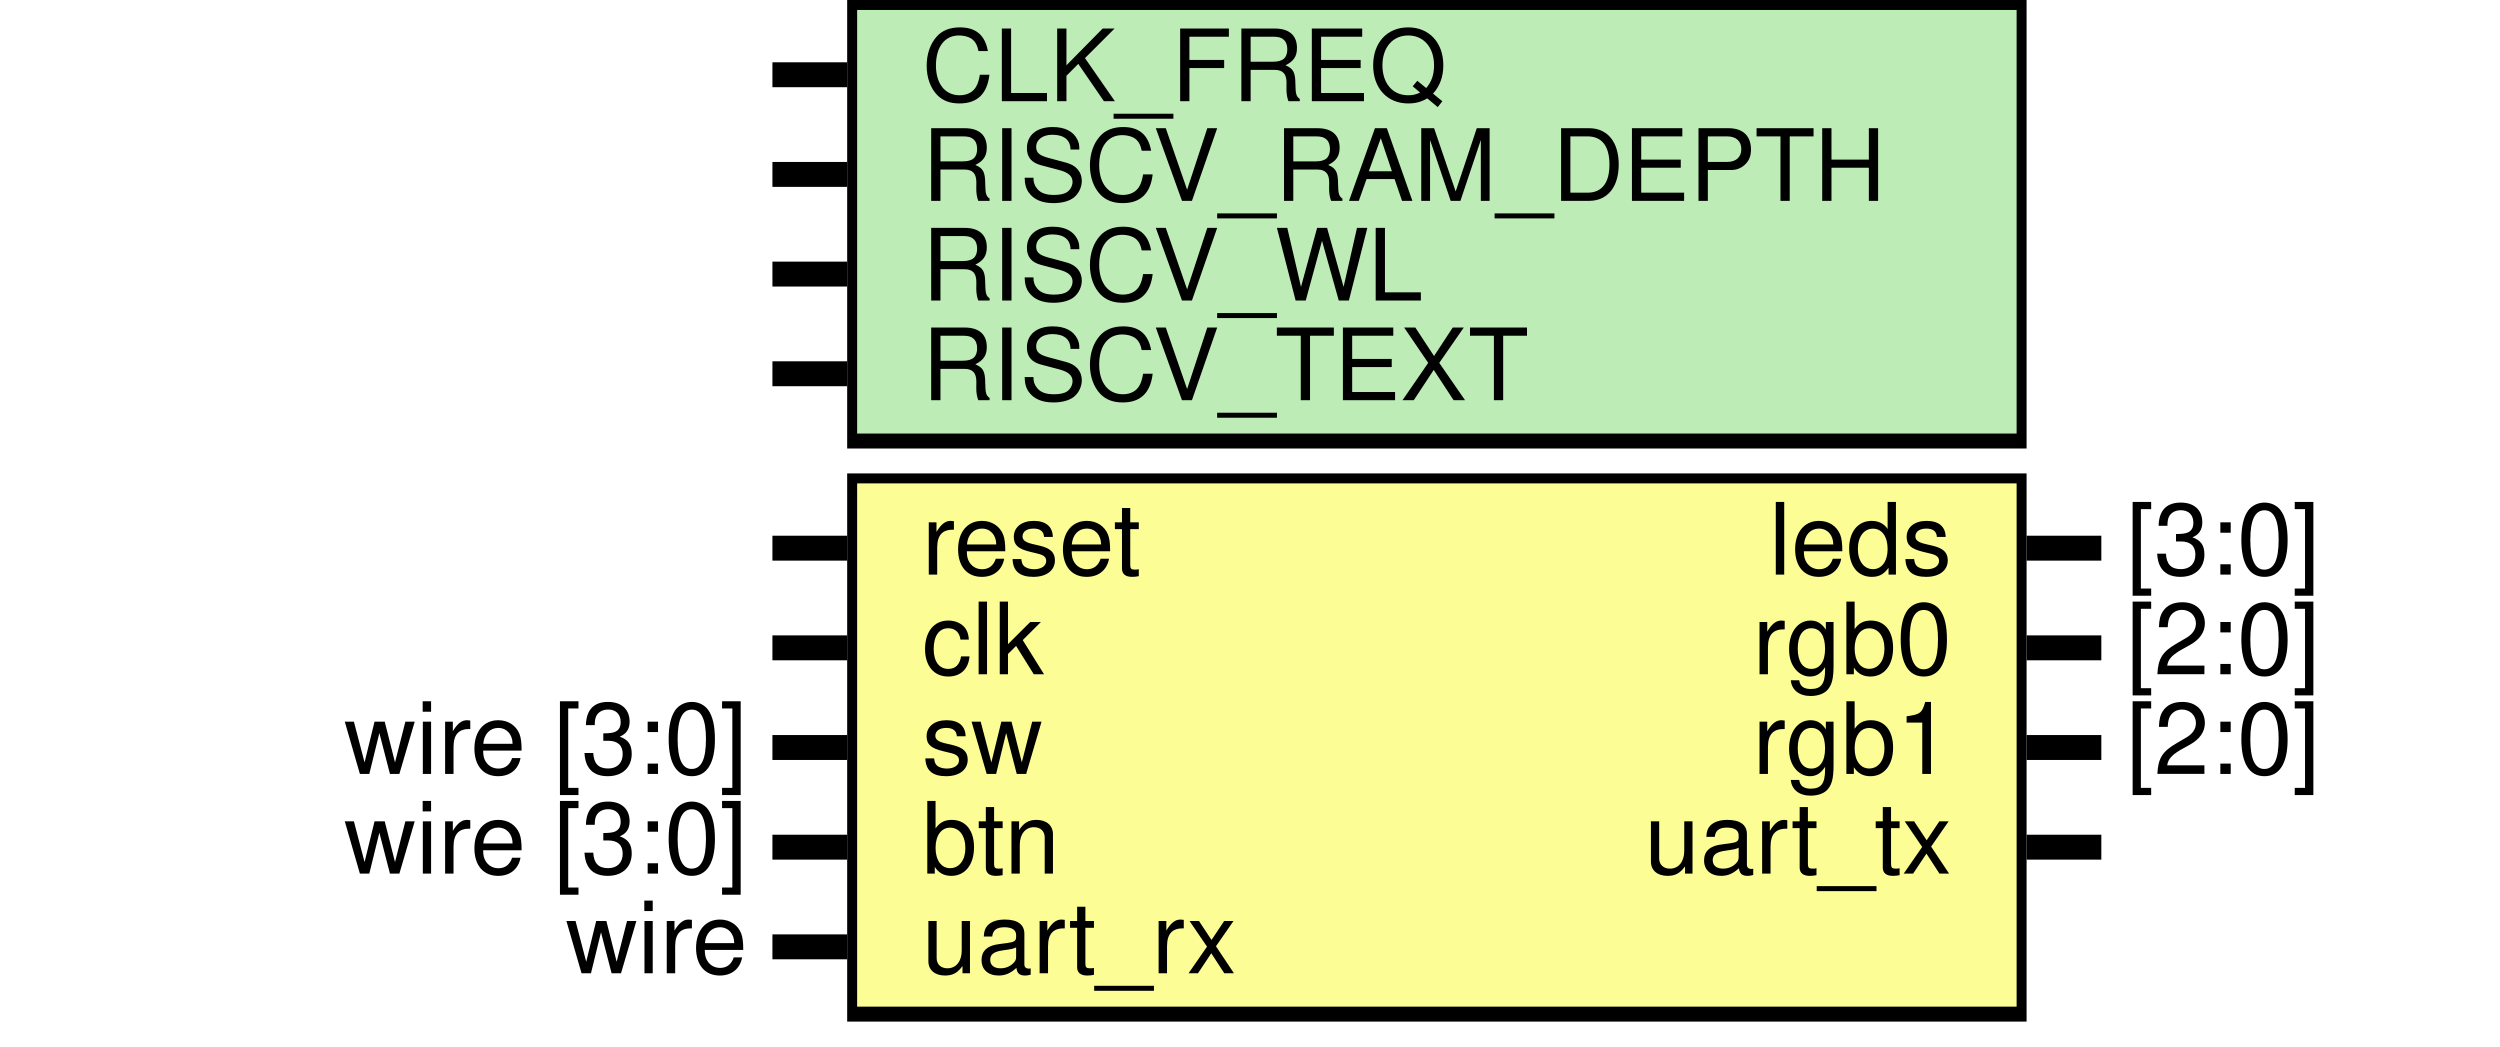
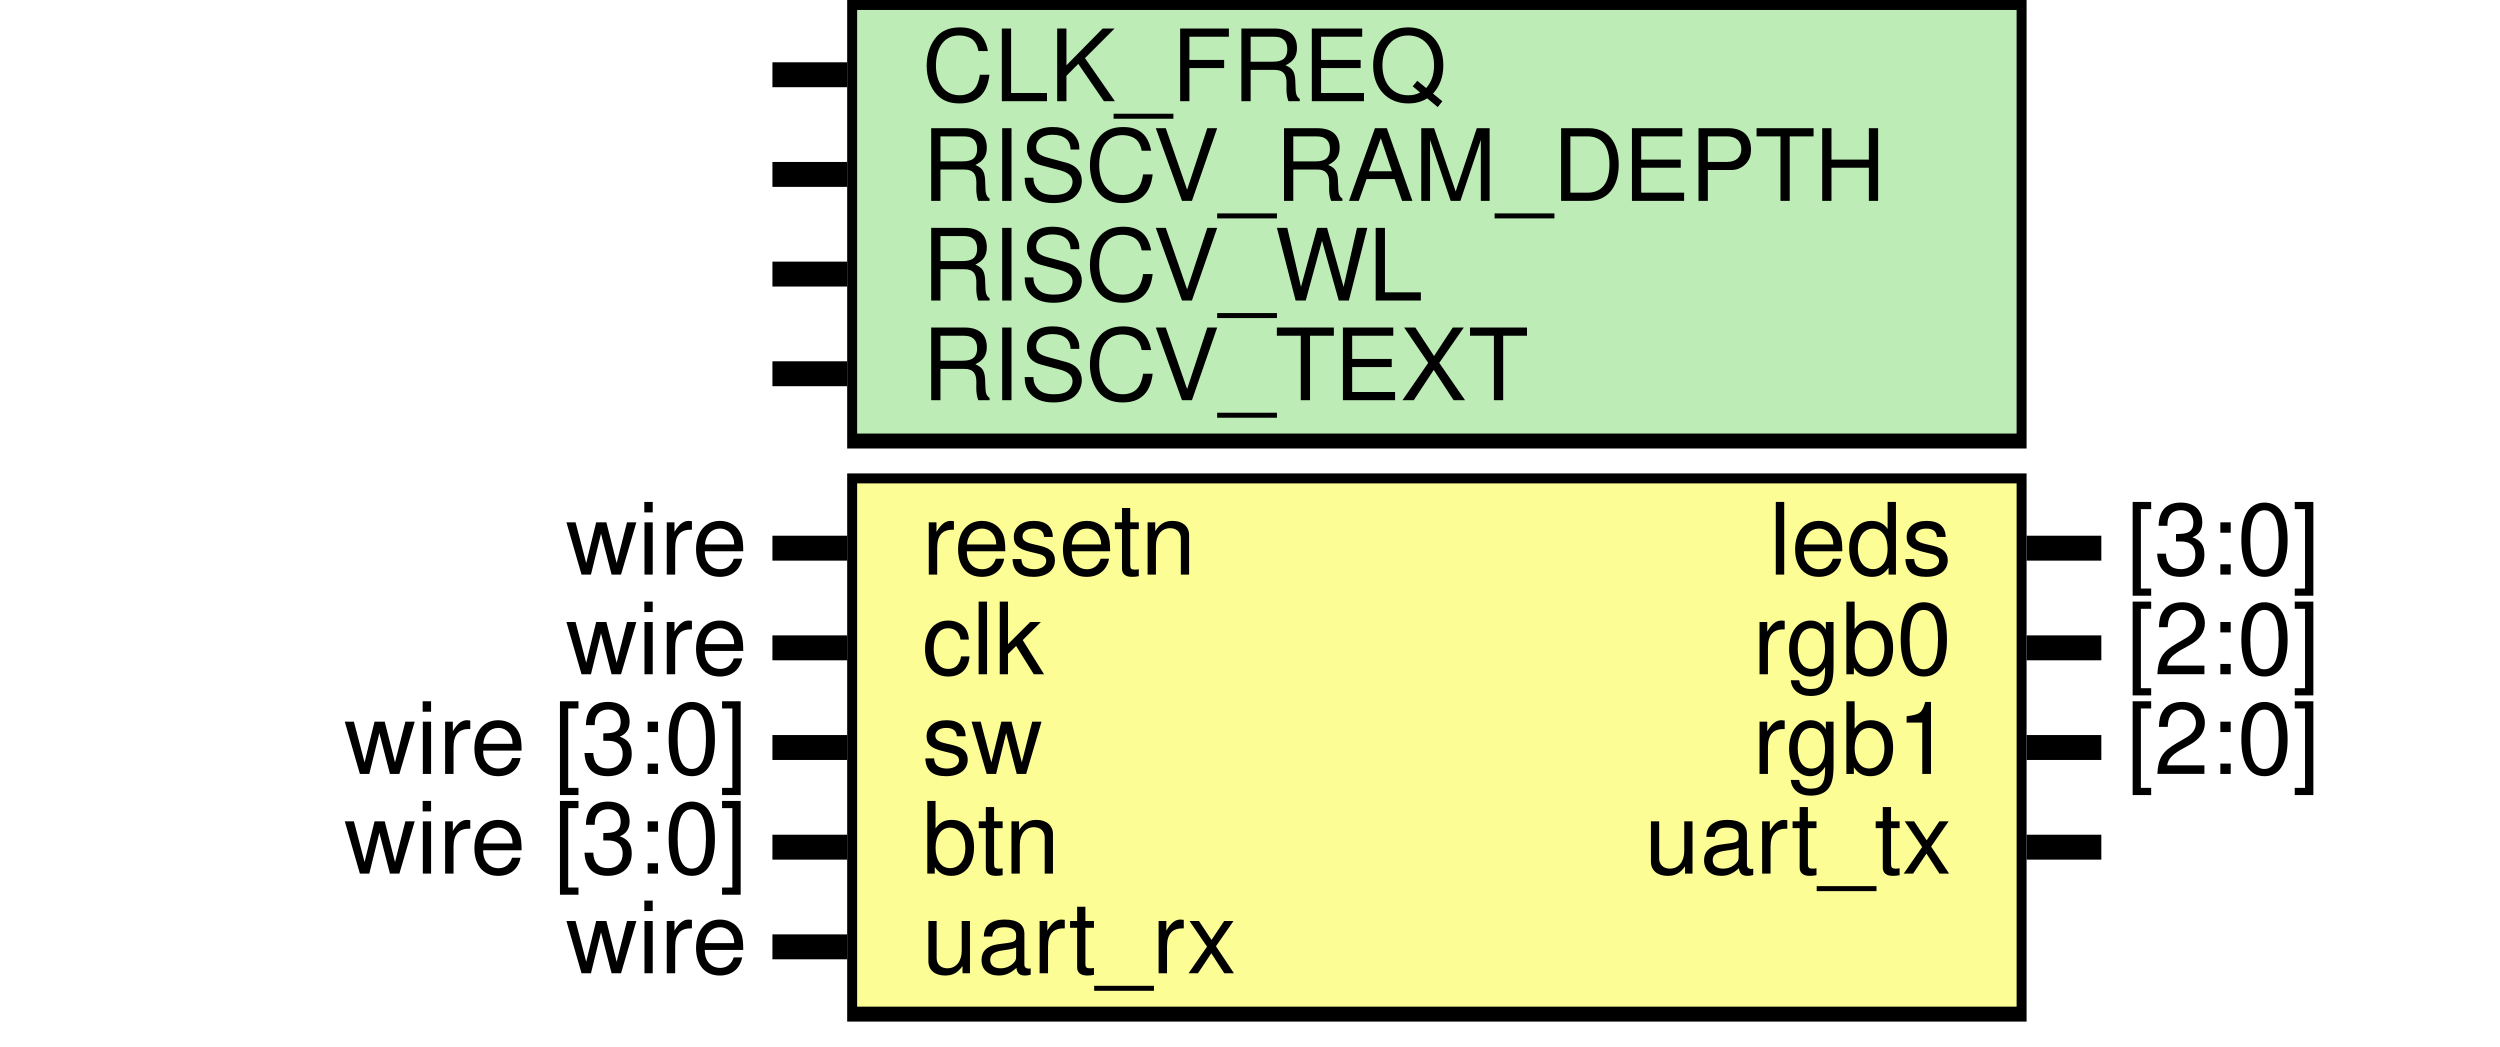
<svg xmlns="http://www.w3.org/2000/svg" xmlns:ns1="http://svgjs.com/svgjs" version="1.1" viewBox="0 0 501.667 210">
  <svg id="SvgjsSvg1002" width="2" height="0" focusable="false" style="overflow:hidden;top:-100%;left:-100%;position:absolute;opacity:0">
    <polyline id="SvgjsPolyline1003" points="155,0 170,0" />
    <path id="SvgjsPath1004" d="M0 0 " />
  </svg>
  <rect id="SvgjsRect1006" width="236.667" height="90" fill="black" x="170" y="0" />
  <rect id="SvgjsRect1007" width="232.667" height="85" fill="#bdecb6" x="172" y="2" />
  <text id="SvgjsText1008" font-family="Helvetica" x="150" y="-5.698" font-size="20" text-anchor="end" family="Helvetica" size="20" anchor="end" ns1:data="{&quot;leading&quot;:&quot;1.3&quot;}">
    <tspan id="SvgjsTspan1009" dy="26" x="150" ns1:data="{&quot;newLined&quot;:true}">    </tspan>
  </text>
  <text id="SvgjsText1010" font-family="Helvetica" x="185" y="-5.698" font-size="20" text-anchor="start" family="Helvetica" size="20" anchor="start" ns1:data="{&quot;leading&quot;:&quot;1.3&quot;}">
    <tspan id="SvgjsTspan1011" dy="26" x="185" ns1:data="{&quot;newLined&quot;:true}">   CLK_FREQ </tspan>
  </text>
  <line id="SvgjsLine1012" x1="155" y1="15" x2="170" y2="15" stroke-linecap="rec" stroke="black" stroke-width="5" />
  <text id="SvgjsText1013" font-family="Helvetica" x="150" y="14.302" font-size="20" text-anchor="end" family="Helvetica" size="20" anchor="end" ns1:data="{&quot;leading&quot;:&quot;1.3&quot;}">
    <tspan id="SvgjsTspan1014" dy="26" x="150" ns1:data="{&quot;newLined&quot;:true}">    </tspan>
  </text>
  <text id="SvgjsText1015" font-family="Helvetica" x="185" y="14.302" font-size="20" text-anchor="start" family="Helvetica" size="20" anchor="start" ns1:data="{&quot;leading&quot;:&quot;1.3&quot;}">
    <tspan id="SvgjsTspan1016" dy="26" x="185" ns1:data="{&quot;newLined&quot;:true}">   RISCV_RAM_DEPTH </tspan>
  </text>
  <line id="SvgjsLine1017" x1="155" y1="35" x2="170" y2="35" stroke-linecap="rec" stroke="black" stroke-width="5" />
  <text id="SvgjsText1018" font-family="Helvetica" x="150" y="34.302" font-size="20" text-anchor="end" family="Helvetica" size="20" anchor="end" ns1:data="{&quot;leading&quot;:&quot;1.3&quot;}">
    <tspan id="SvgjsTspan1019" dy="26" x="150" ns1:data="{&quot;newLined&quot;:true}">    </tspan>
  </text>
  <text id="SvgjsText1020" font-family="Helvetica" x="185" y="34.302" font-size="20" text-anchor="start" family="Helvetica" size="20" anchor="start" ns1:data="{&quot;leading&quot;:&quot;1.3&quot;}">
    <tspan id="SvgjsTspan1021" dy="26" x="185" ns1:data="{&quot;newLined&quot;:true}">   RISCV_WL </tspan>
  </text>
  <line id="SvgjsLine1022" x1="155" y1="55" x2="170" y2="55" stroke-linecap="rec" stroke="black" stroke-width="5" />
  <text id="SvgjsText1023" font-family="Helvetica" x="150" y="54.302" font-size="20" text-anchor="end" family="Helvetica" size="20" anchor="end" ns1:data="{&quot;leading&quot;:&quot;1.3&quot;}">
    <tspan id="SvgjsTspan1024" dy="26" x="150" ns1:data="{&quot;newLined&quot;:true}">    </tspan>
  </text>
  <text id="SvgjsText1025" font-family="Helvetica" x="185" y="54.302" font-size="20" text-anchor="start" family="Helvetica" size="20" anchor="start" ns1:data="{&quot;leading&quot;:&quot;1.3&quot;}">
    <tspan id="SvgjsTspan1026" dy="26" x="185" ns1:data="{&quot;newLined&quot;:true}">   RISCV_TEXT </tspan>
  </text>
  <line id="SvgjsLine1027" x1="155" y1="75" x2="170" y2="75" stroke-linecap="rec" stroke="black" stroke-width="5" />
  <rect id="SvgjsRect1028" width="236.667" height="110" fill="black" x="170" y="95" />
  <rect id="SvgjsRect1029" width="232.667" height="105" fill="#fdfd96" x="172" y="97" />
  <text id="SvgjsText1030" font-family="Helvetica" x="150" y="89.302" font-size="20" text-anchor="end" family="Helvetica" size="20" anchor="end" ns1:data="{&quot;leading&quot;:&quot;1.3&quot;}">
-     <tspan id="SvgjsTspan1031" dy="26" x="150" ns1:data="{&quot;newLined&quot;:true}">    </tspan>
+     <tspan id="SvgjsTspan1031" dy="26" x="150" ns1:data="{&quot;newLined&quot;:true}">   wire </tspan>
  </text>
  <text id="SvgjsText1032" font-family="Helvetica" x="185" y="89.302" font-size="20" text-anchor="start" family="Helvetica" size="20" anchor="start" ns1:data="{&quot;leading&quot;:&quot;1.3&quot;}">
-     <tspan id="SvgjsTspan1033" dy="26" x="185" ns1:data="{&quot;newLined&quot;:true}">   reset </tspan>
+     <tspan id="SvgjsTspan1033" dy="26" x="185" ns1:data="{&quot;newLined&quot;:true}">   resetn </tspan>
  </text>
  <line id="SvgjsLine1034" x1="155" y1="110" x2="170" y2="110" stroke-linecap="rec" stroke="black" stroke-width="5" />
  <text id="SvgjsText1035" font-family="Helvetica" x="150" y="109.302" font-size="20" text-anchor="end" family="Helvetica" size="20" anchor="end" ns1:data="{&quot;leading&quot;:&quot;1.3&quot;}">
-     <tspan id="SvgjsTspan1036" dy="26" x="150" ns1:data="{&quot;newLined&quot;:true}">    </tspan>
+     <tspan id="SvgjsTspan1036" dy="26" x="150" ns1:data="{&quot;newLined&quot;:true}">   wire </tspan>
  </text>
  <text id="SvgjsText1037" font-family="Helvetica" x="185" y="109.302" font-size="20" text-anchor="start" family="Helvetica" size="20" anchor="start" ns1:data="{&quot;leading&quot;:&quot;1.3&quot;}">
    <tspan id="SvgjsTspan1038" dy="26" x="185" ns1:data="{&quot;newLined&quot;:true}">   clk </tspan>
  </text>
  <line id="SvgjsLine1039" x1="155" y1="130" x2="170" y2="130" stroke-linecap="rec" stroke="black" stroke-width="5" />
  <text id="SvgjsText1040" font-family="Helvetica" x="150" y="129.302" font-size="20" text-anchor="end" family="Helvetica" size="20" anchor="end" ns1:data="{&quot;leading&quot;:&quot;1.3&quot;}">
    <tspan id="SvgjsTspan1041" dy="26" x="150" ns1:data="{&quot;newLined&quot;:true}">   wire  [3:0] </tspan>
  </text>
  <text id="SvgjsText1042" font-family="Helvetica" x="185" y="129.302" font-size="20" text-anchor="start" family="Helvetica" size="20" anchor="start" ns1:data="{&quot;leading&quot;:&quot;1.3&quot;}">
    <tspan id="SvgjsTspan1043" dy="26" x="185" ns1:data="{&quot;newLined&quot;:true}">   sw </tspan>
  </text>
  <line id="SvgjsLine1044" x1="155" y1="150" x2="170" y2="150" stroke-linecap="rec" stroke="black" stroke-width="5" />
  <text id="SvgjsText1045" font-family="Helvetica" x="150" y="149.302" font-size="20" text-anchor="end" family="Helvetica" size="20" anchor="end" ns1:data="{&quot;leading&quot;:&quot;1.3&quot;}">
    <tspan id="SvgjsTspan1046" dy="26" x="150" ns1:data="{&quot;newLined&quot;:true}">   wire  [3:0] </tspan>
  </text>
  <text id="SvgjsText1047" font-family="Helvetica" x="185" y="149.302" font-size="20" text-anchor="start" family="Helvetica" size="20" anchor="start" ns1:data="{&quot;leading&quot;:&quot;1.3&quot;}">
    <tspan id="SvgjsTspan1048" dy="26" x="185" ns1:data="{&quot;newLined&quot;:true}">   btn </tspan>
  </text>
  <line id="SvgjsLine1049" x1="155" y1="170" x2="170" y2="170" stroke-linecap="rec" stroke="black" stroke-width="5" />
  <text id="SvgjsText1050" font-family="Helvetica" x="150" y="169.302" font-size="20" text-anchor="end" family="Helvetica" size="20" anchor="end" ns1:data="{&quot;leading&quot;:&quot;1.3&quot;}">
    <tspan id="SvgjsTspan1051" dy="26" x="150" ns1:data="{&quot;newLined&quot;:true}">   wire </tspan>
  </text>
  <text id="SvgjsText1052" font-family="Helvetica" x="185" y="169.302" font-size="20" text-anchor="start" family="Helvetica" size="20" anchor="start" ns1:data="{&quot;leading&quot;:&quot;1.3&quot;}">
    <tspan id="SvgjsTspan1053" dy="26" x="185" ns1:data="{&quot;newLined&quot;:true}">   uart_rx </tspan>
  </text>
  <line id="SvgjsLine1054" x1="155" y1="190" x2="170" y2="190" stroke-linecap="rec" stroke="black" stroke-width="5" />
  <text id="SvgjsText1055" font-family="Helvetica" x="426.667" y="89.302" font-size="20" text-anchor="start" family="Helvetica" size="20" anchor="start" ns1:data="{&quot;leading&quot;:&quot;1.3&quot;}">
    <tspan id="SvgjsTspan1056" dy="26" x="426.667" ns1:data="{&quot;newLined&quot;:true}">   [3:0] </tspan>
  </text>
  <text id="SvgjsText1057" font-family="Helvetica" x="391.667" y="89.302" font-size="20" text-anchor="end" family="Helvetica" size="20" anchor="end" ns1:data="{&quot;leading&quot;:&quot;1.3&quot;}">
    <tspan id="SvgjsTspan1058" dy="26" x="391.667" ns1:data="{&quot;newLined&quot;:true}">   leds </tspan>
  </text>
  <line id="SvgjsLine1059" x1="406.667" y1="110" x2="421.667" y2="110" stroke-linecap="rec" stroke="black" stroke-width="5" />
  <text id="SvgjsText1060" font-family="Helvetica" x="426.667" y="109.302" font-size="20" text-anchor="start" family="Helvetica" size="20" anchor="start" ns1:data="{&quot;leading&quot;:&quot;1.3&quot;}">
    <tspan id="SvgjsTspan1061" dy="26" x="426.667" ns1:data="{&quot;newLined&quot;:true}">   [2:0] </tspan>
  </text>
  <text id="SvgjsText1062" font-family="Helvetica" x="391.667" y="109.302" font-size="20" text-anchor="end" family="Helvetica" size="20" anchor="end" ns1:data="{&quot;leading&quot;:&quot;1.3&quot;}">
    <tspan id="SvgjsTspan1063" dy="26" x="391.667" ns1:data="{&quot;newLined&quot;:true}">   rgb0 </tspan>
  </text>
  <line id="SvgjsLine1064" x1="406.667" y1="130" x2="421.667" y2="130" stroke-linecap="rec" stroke="black" stroke-width="5" />
  <text id="SvgjsText1065" font-family="Helvetica" x="426.667" y="129.302" font-size="20" text-anchor="start" family="Helvetica" size="20" anchor="start" ns1:data="{&quot;leading&quot;:&quot;1.3&quot;}">
    <tspan id="SvgjsTspan1066" dy="26" x="426.667" ns1:data="{&quot;newLined&quot;:true}">   [2:0] </tspan>
  </text>
  <text id="SvgjsText1067" font-family="Helvetica" x="391.667" y="129.302" font-size="20" text-anchor="end" family="Helvetica" size="20" anchor="end" ns1:data="{&quot;leading&quot;:&quot;1.3&quot;}">
    <tspan id="SvgjsTspan1068" dy="26" x="391.667" ns1:data="{&quot;newLined&quot;:true}">   rgb1 </tspan>
  </text>
  <line id="SvgjsLine1069" x1="406.667" y1="150" x2="421.667" y2="150" stroke-linecap="rec" stroke="black" stroke-width="5" />
  <text id="SvgjsText1070" font-family="Helvetica" x="426.667" y="149.302" font-size="20" text-anchor="start" family="Helvetica" size="20" anchor="start" ns1:data="{&quot;leading&quot;:&quot;1.3&quot;}">
    <tspan id="SvgjsTspan1071" dy="26" x="426.667" ns1:data="{&quot;newLined&quot;:true}">    </tspan>
  </text>
  <text id="SvgjsText1072" font-family="Helvetica" x="391.667" y="149.302" font-size="20" text-anchor="end" family="Helvetica" size="20" anchor="end" ns1:data="{&quot;leading&quot;:&quot;1.3&quot;}">
    <tspan id="SvgjsTspan1073" dy="26" x="391.667" ns1:data="{&quot;newLined&quot;:true}">   uart_tx </tspan>
  </text>
  <line id="SvgjsLine1074" x1="406.667" y1="170" x2="421.667" y2="170" stroke-linecap="rec" stroke="black" stroke-width="5" />
</svg>
